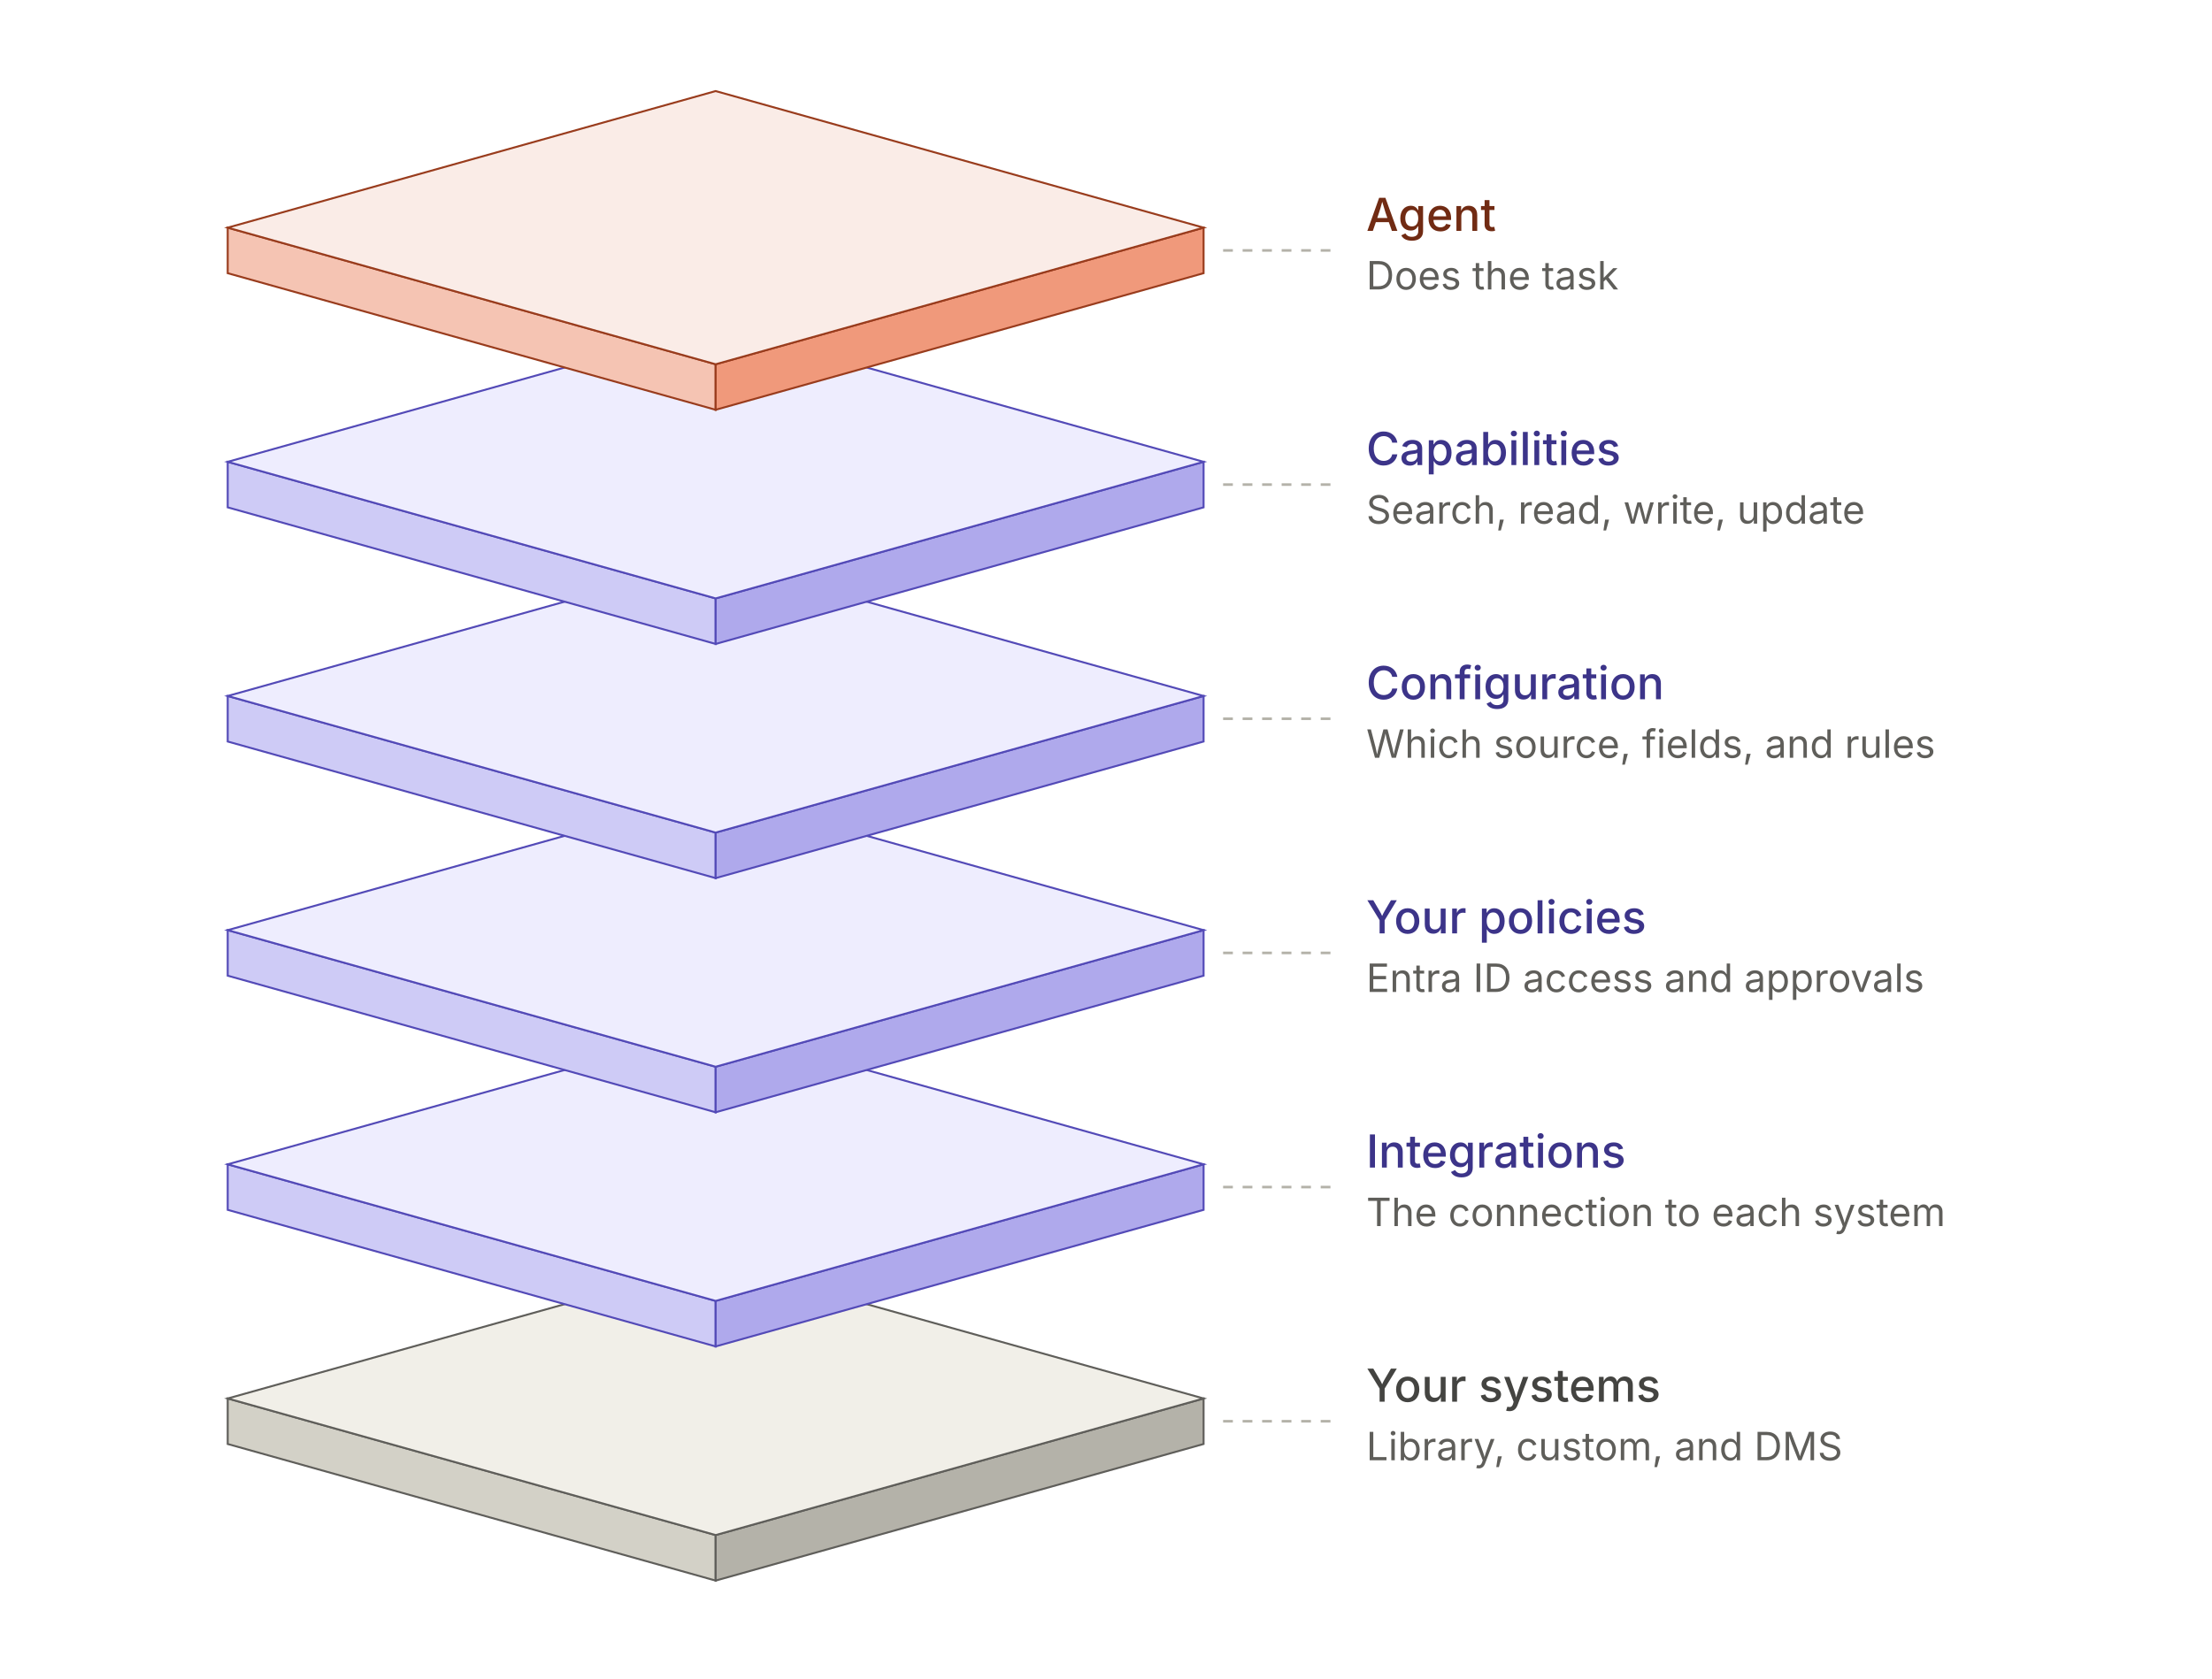
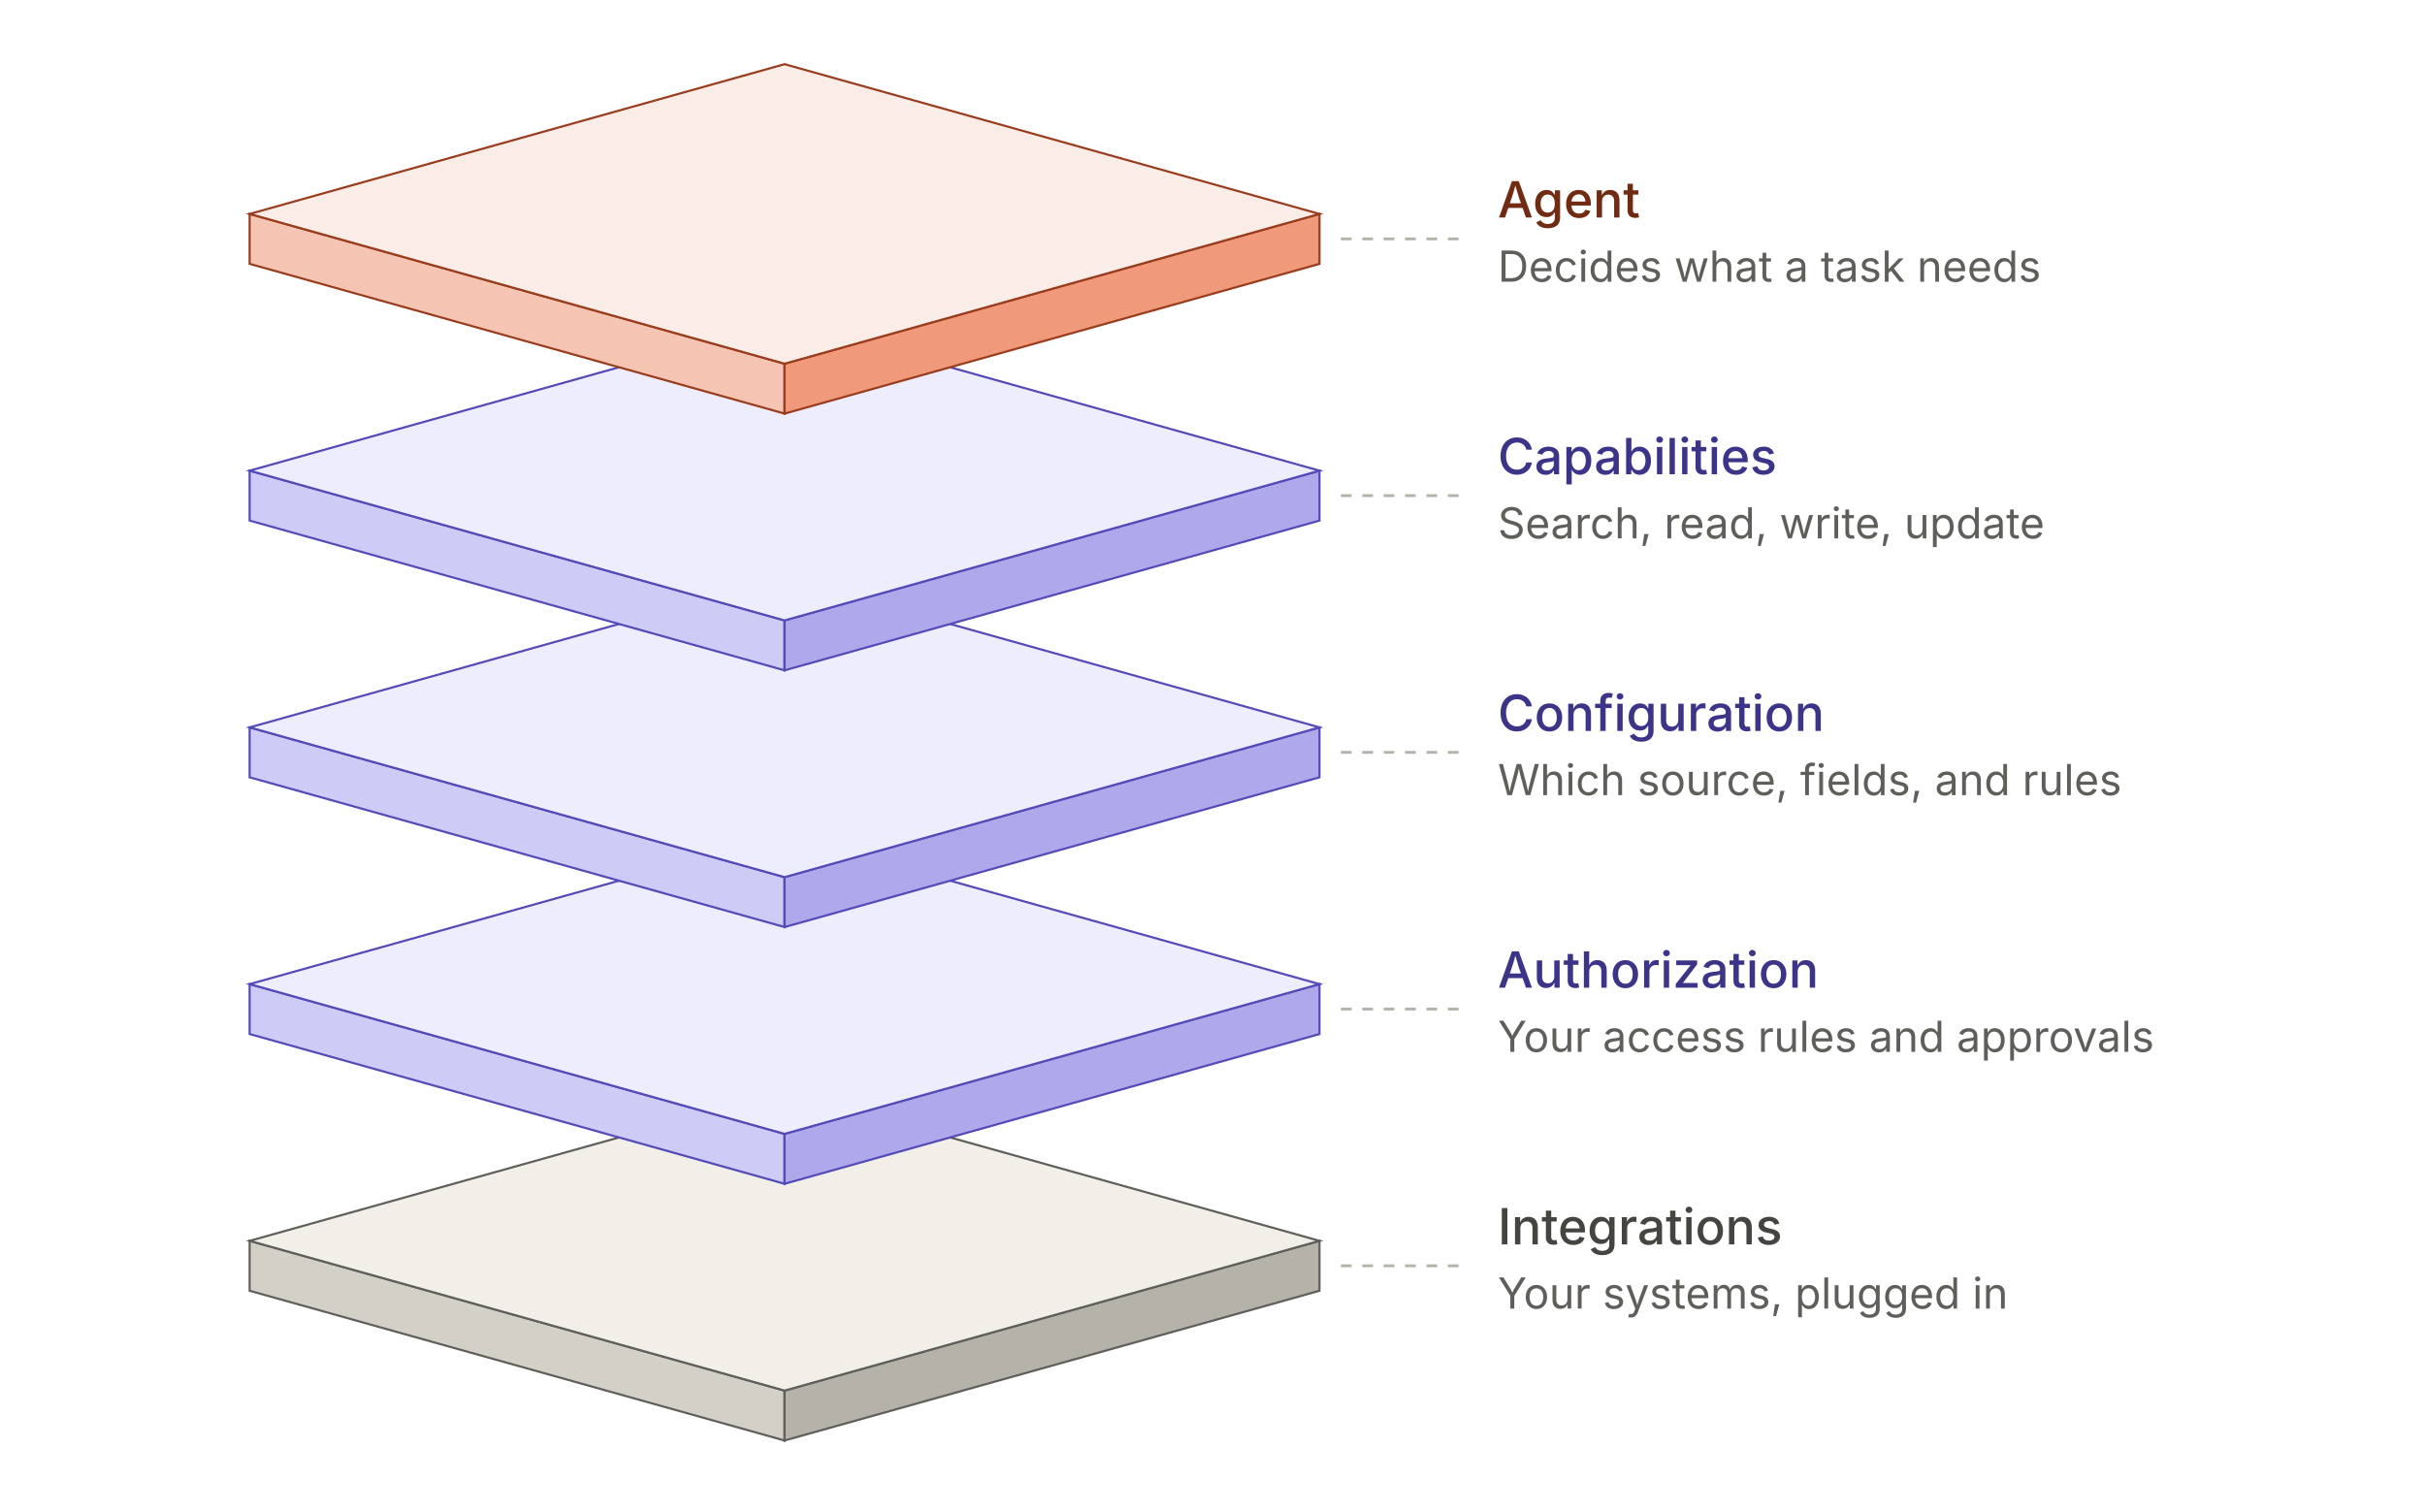
- <svg xmlns="http://www.w3.org/2000/svg" width="680" height="516" viewBox="0 0 680 516" role="img" font-family="Inter, -apple-system, Segoe UI, sans-serif">
-   <polygon points="70,430 220,472 220,486 70,444" fill="#D3D1C7" stroke="#5F5E5A" stroke-width="0.6" />
-   <polygon points="220,472 370,430 370,444 220,486" fill="#B4B2A9" stroke="#5F5E5A" stroke-width="0.6" />
-   <polygon points="70,430 220,388 370,430 220,472" fill="#F1EFE8" stroke="#5F5E5A" stroke-width="0.6" />
-   <polygon points="70,358 220,400 220,414 70,372" fill="#CECBF6" stroke="#534AB7" stroke-width="0.6" />
-   <polygon points="220,400 370,358 370,372 220,414" fill="#AFA9EC" stroke="#534AB7" stroke-width="0.6" />
-   <polygon points="70,358 220,316 370,358 220,400" fill="#EEEDFE" stroke="#534AB7" stroke-width="0.6" />
-   <polygon points="70,286 220,328 220,342 70,300" fill="#CECBF6" stroke="#534AB7" stroke-width="0.6" />
-   <polygon points="220,328 370,286 370,300 220,342" fill="#AFA9EC" stroke="#534AB7" stroke-width="0.6" />
-   <polygon points="70,286 220,244 370,286 220,328" fill="#EEEDFE" stroke="#534AB7" stroke-width="0.6" />
-   <polygon points="70,214 220,256 220,270 70,228" fill="#CECBF6" stroke="#534AB7" stroke-width="0.6" />
-   <polygon points="220,256 370,214 370,228 220,270" fill="#AFA9EC" stroke="#534AB7" stroke-width="0.6" />
-   <polygon points="70,214 220,172 370,214 220,256" fill="#EEEDFE" stroke="#534AB7" stroke-width="0.6" />
-   <polygon points="70,142 220,184 220,198 70,156" fill="#CECBF6" stroke="#534AB7" stroke-width="0.6" />
-   <polygon points="220,184 370,142 370,156 220,198" fill="#AFA9EC" stroke="#534AB7" stroke-width="0.6" />
-   <polygon points="70,142 220,100 370,142 220,184" fill="#EEEDFE" stroke="#534AB7" stroke-width="0.6" />
-   <polygon points="70,70 220,112 220,126 70,84" fill="#F5C4B3" stroke="#993C1D" stroke-width="0.6" />
-   <polygon points="220,112 370,70 370,84 220,126" fill="#F0997B" stroke="#993C1D" stroke-width="0.6" />
-   <polygon points="70,70 220,28 370,70 220,112" fill="#FAECE7" stroke="#993C1D" stroke-width="0.6" />
-   <line x1="376" y1="77" x2="410" y2="77" stroke="#B4B2A9" stroke-width="0.8" stroke-dasharray="3 3" />
-   <text x="420" y="71" font-size="14" font-weight="500" fill="#712B13">Agent</text>
-   <text x="420" y="89" font-size="12" fill="#5F5E5A">Does the task</text>
-   <line x1="376" y1="149" x2="410" y2="149" stroke="#B4B2A9" stroke-width="0.8" stroke-dasharray="3 3" />
-   <text x="420" y="143" font-size="14" font-weight="500" fill="#3C3489">Capabilities</text>
-   <text x="420" y="161" font-size="12" fill="#5F5E5A">Search, read, write, update</text>
-   <line x1="376" y1="221" x2="410" y2="221" stroke="#B4B2A9" stroke-width="0.8" stroke-dasharray="3 3" />
-   <text x="420" y="215" font-size="14" font-weight="500" fill="#3C3489">Configuration</text>
-   <text x="420" y="233" font-size="12" fill="#5F5E5A">Which source, fields, and rules</text>
-   <line x1="376" y1="293" x2="410" y2="293" stroke="#B4B2A9" stroke-width="0.8" stroke-dasharray="3 3" />
-   <text x="420" y="287" font-size="14" font-weight="500" fill="#3C3489">Your policies</text>
-   <text x="420" y="305" font-size="12" fill="#5F5E5A">Entra ID access and approvals</text>
-   <line x1="376" y1="365" x2="410" y2="365" stroke="#B4B2A9" stroke-width="0.8" stroke-dasharray="3 3" />
-   <text x="420" y="359" font-size="14" font-weight="500" fill="#3C3489">Integrations</text>
-   <text x="420" y="377" font-size="12" fill="#5F5E5A">The connection to each system</text>
-   <line x1="376" y1="437" x2="410" y2="437" stroke="#B4B2A9" stroke-width="0.8" stroke-dasharray="3 3" />
-   <text x="420" y="431" font-size="14" font-weight="500" fill="#444441">Your systems</text>
-   <text x="420" y="449" font-size="12" fill="#5F5E5A">Library, custom, and DMS</text>
+ <svg xmlns="http://www.w3.org/2000/svg" width="680" height="424" viewBox="0 0 680 424" role="img" font-family="Inter, -apple-system, Segoe UI, sans-serif">
+   <polygon points="70,348 220,390 220,404 70,362" fill="#D3D1C7" stroke="#5F5E5A" stroke-width="0.6" />
+   <polygon points="220,390 370,348 370,362 220,404" fill="#B4B2A9" stroke="#5F5E5A" stroke-width="0.6" />
+   <polygon points="70,348 220,306 370,348 220,390" fill="#F1EFE8" stroke="#5F5E5A" stroke-width="0.6" />
+   <polygon points="70,276 220,318 220,332 70,290" fill="#CECBF6" stroke="#534AB7" stroke-width="0.6" />
+   <polygon points="220,318 370,276 370,290 220,332" fill="#AFA9EC" stroke="#534AB7" stroke-width="0.6" />
+   <polygon points="70,276 220,234 370,276 220,318" fill="#EEEDFE" stroke="#534AB7" stroke-width="0.6" />
+   <polygon points="70,204 220,246 220,260 70,218" fill="#CECBF6" stroke="#534AB7" stroke-width="0.6" />
+   <polygon points="220,246 370,204 370,218 220,260" fill="#AFA9EC" stroke="#534AB7" stroke-width="0.6" />
+   <polygon points="70,204 220,162 370,204 220,246" fill="#EEEDFE" stroke="#534AB7" stroke-width="0.6" />
+   <polygon points="70,132 220,174 220,188 70,146" fill="#CECBF6" stroke="#534AB7" stroke-width="0.6" />
+   <polygon points="220,174 370,132 370,146 220,188" fill="#AFA9EC" stroke="#534AB7" stroke-width="0.6" />
+   <polygon points="70,132 220,90 370,132 220,174" fill="#EEEDFE" stroke="#534AB7" stroke-width="0.6" />
+   <polygon points="70,60 220,102 220,116 70,74" fill="#F5C4B3" stroke="#993C1D" stroke-width="0.6" />
+   <polygon points="220,102 370,60 370,74 220,116" fill="#F0997B" stroke="#993C1D" stroke-width="0.6" />
+   <polygon points="70,60 220,18 370,60 220,102" fill="#FAECE7" stroke="#993C1D" stroke-width="0.6" />
+   <line x1="376" y1="67" x2="410" y2="67" stroke="#B4B2A9" stroke-width="0.8" stroke-dasharray="3 3" />
+   <text x="420" y="61" font-size="14" font-weight="500" fill="#712B13">Agent</text>
+   <text x="420" y="79" font-size="12" fill="#5F5E5A">Decides what a task needs</text>
+   <line x1="376" y1="139" x2="410" y2="139" stroke="#B4B2A9" stroke-width="0.8" stroke-dasharray="3 3" />
+   <text x="420" y="133" font-size="14" font-weight="500" fill="#3C3489">Capabilities</text>
+   <text x="420" y="151" font-size="12" fill="#5F5E5A">Search, read, write, update</text>
+   <line x1="376" y1="211" x2="410" y2="211" stroke="#B4B2A9" stroke-width="0.8" stroke-dasharray="3 3" />
+   <text x="420" y="205" font-size="14" font-weight="500" fill="#3C3489">Configuration</text>
+   <text x="420" y="223" font-size="12" fill="#5F5E5A">Which source, fields, and rules</text>
+   <line x1="376" y1="283" x2="410" y2="283" stroke="#B4B2A9" stroke-width="0.8" stroke-dasharray="3 3" />
+   <text x="420" y="277" font-size="14" font-weight="500" fill="#3C3489">Authorization</text>
+   <text x="420" y="295" font-size="12" fill="#5F5E5A">Your access rules and approvals</text>
+   <line x1="376" y1="355" x2="410" y2="355" stroke="#B4B2A9" stroke-width="0.8" stroke-dasharray="3 3" />
+   <text x="420" y="349" font-size="14" font-weight="500" fill="#444441">Integrations</text>
+   <text x="420" y="367" font-size="12" fill="#5F5E5A">Your systems, plugged in</text>
</svg>
